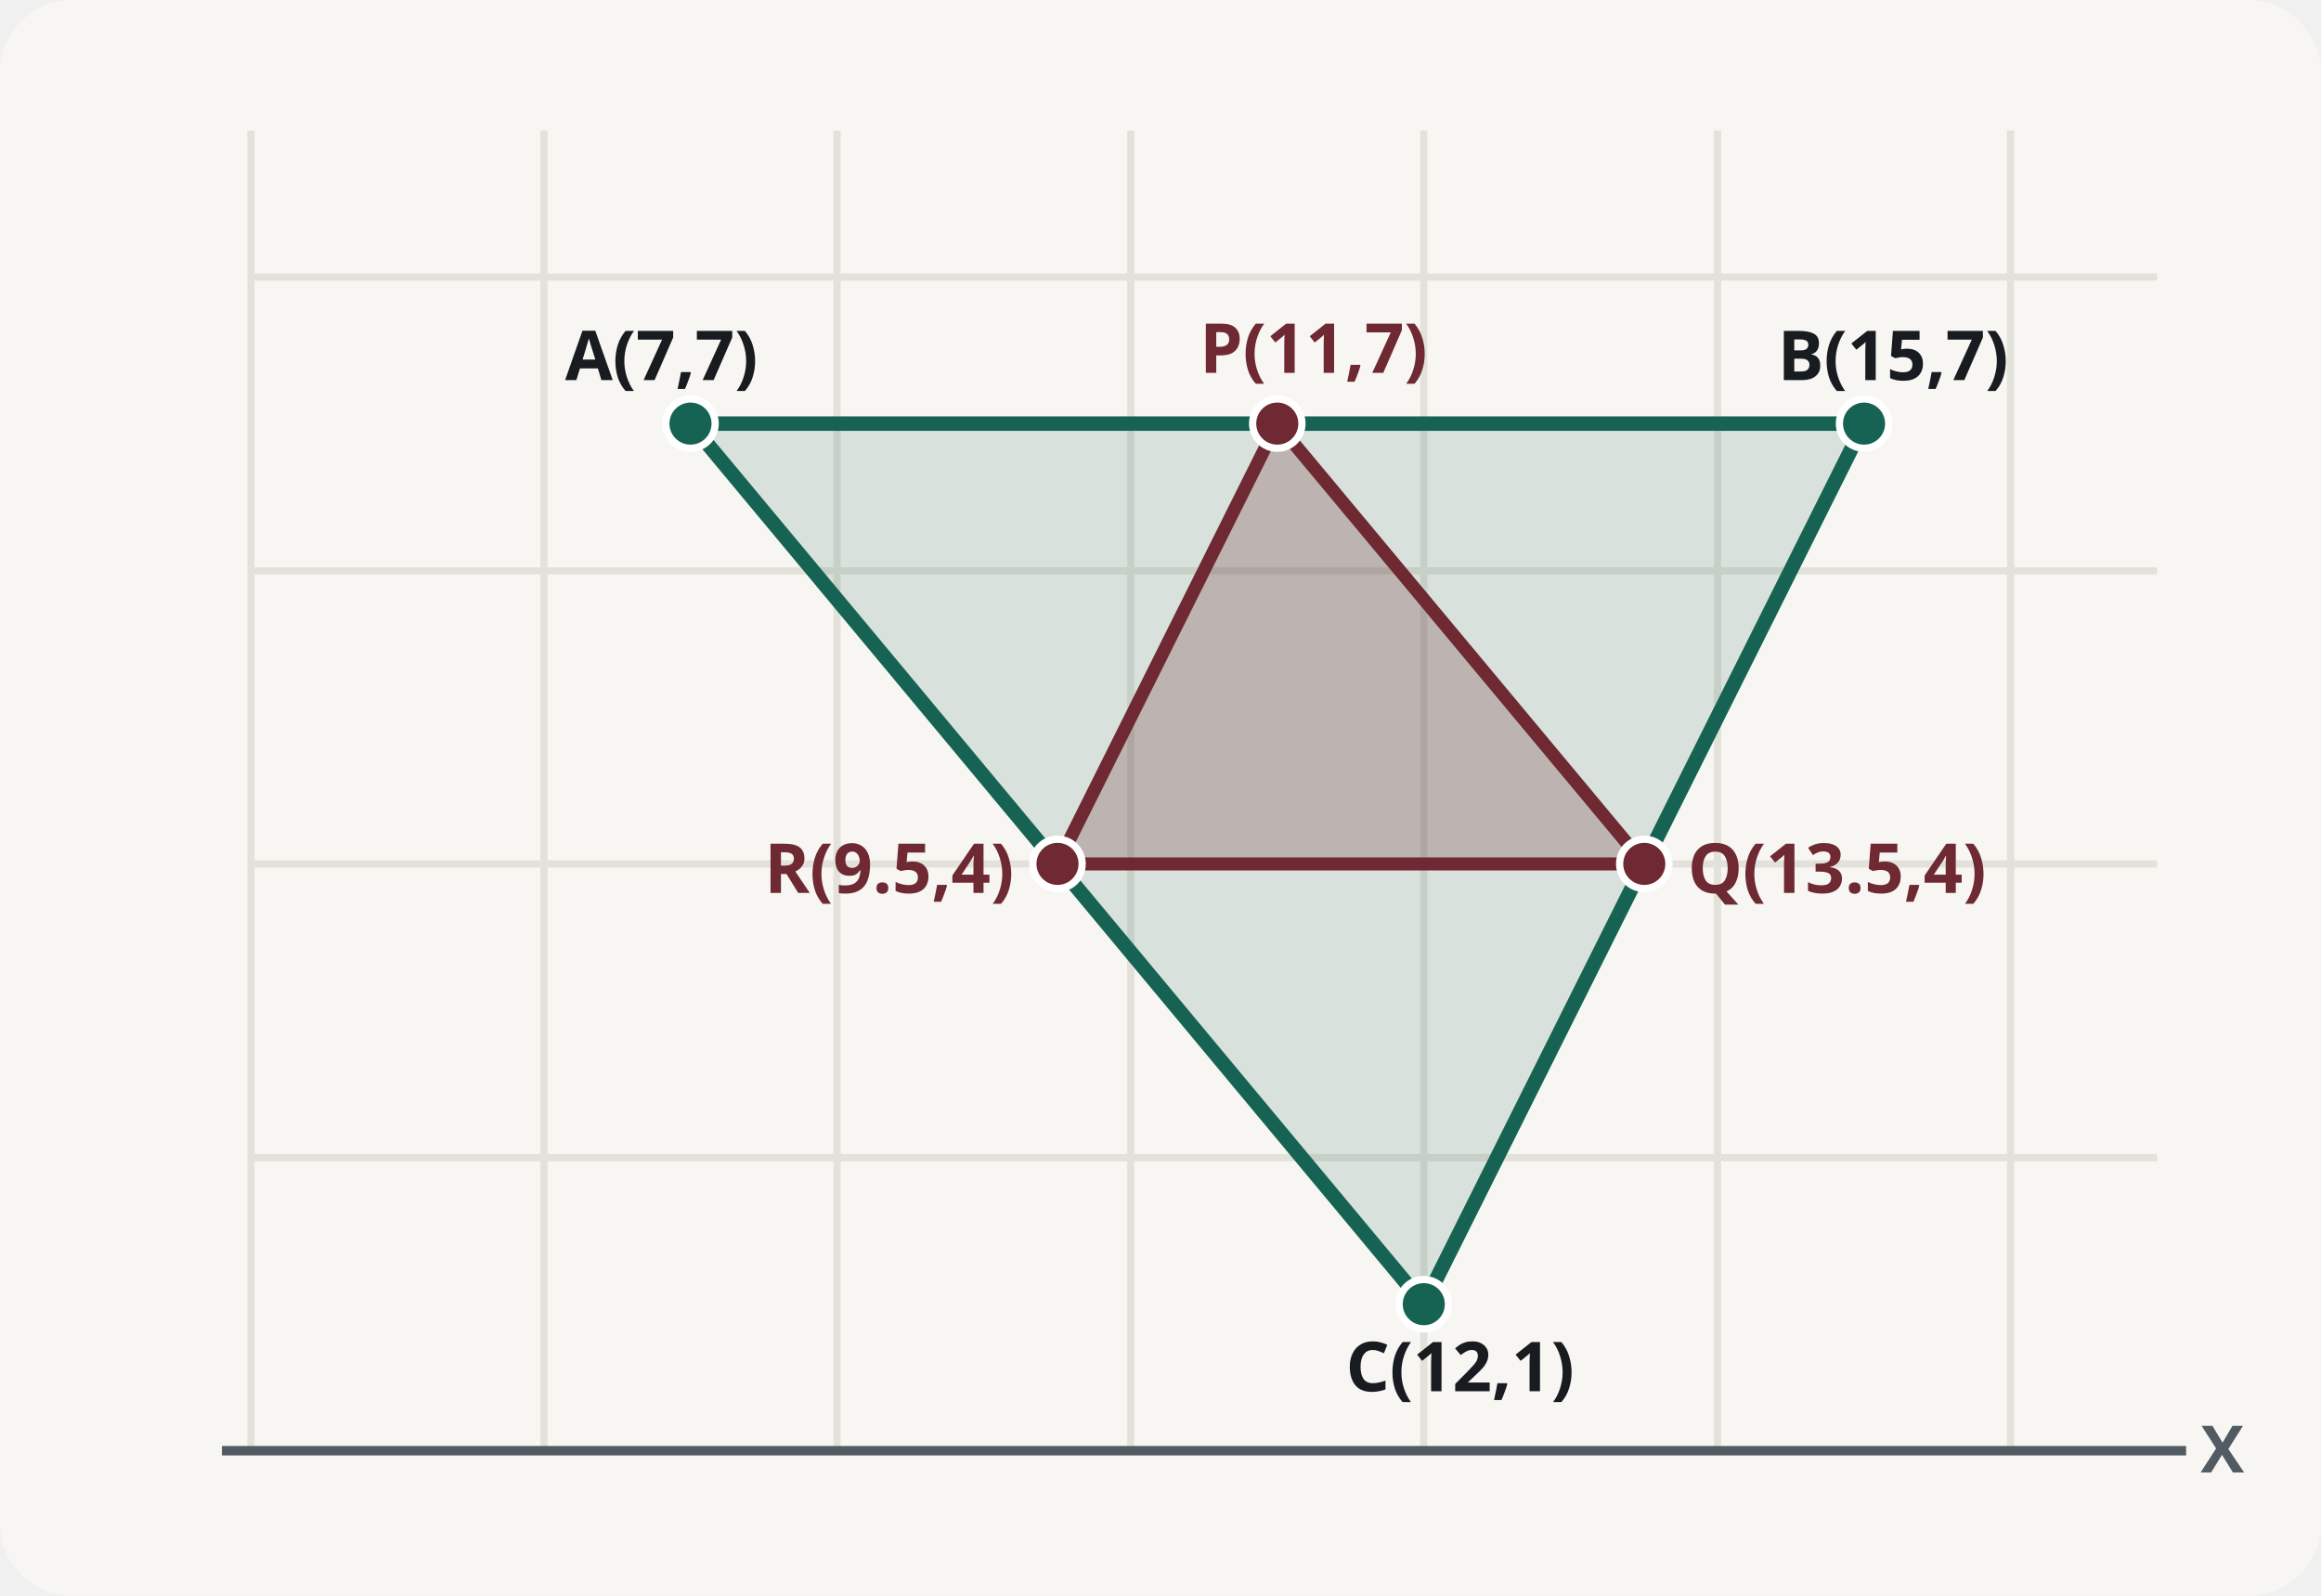
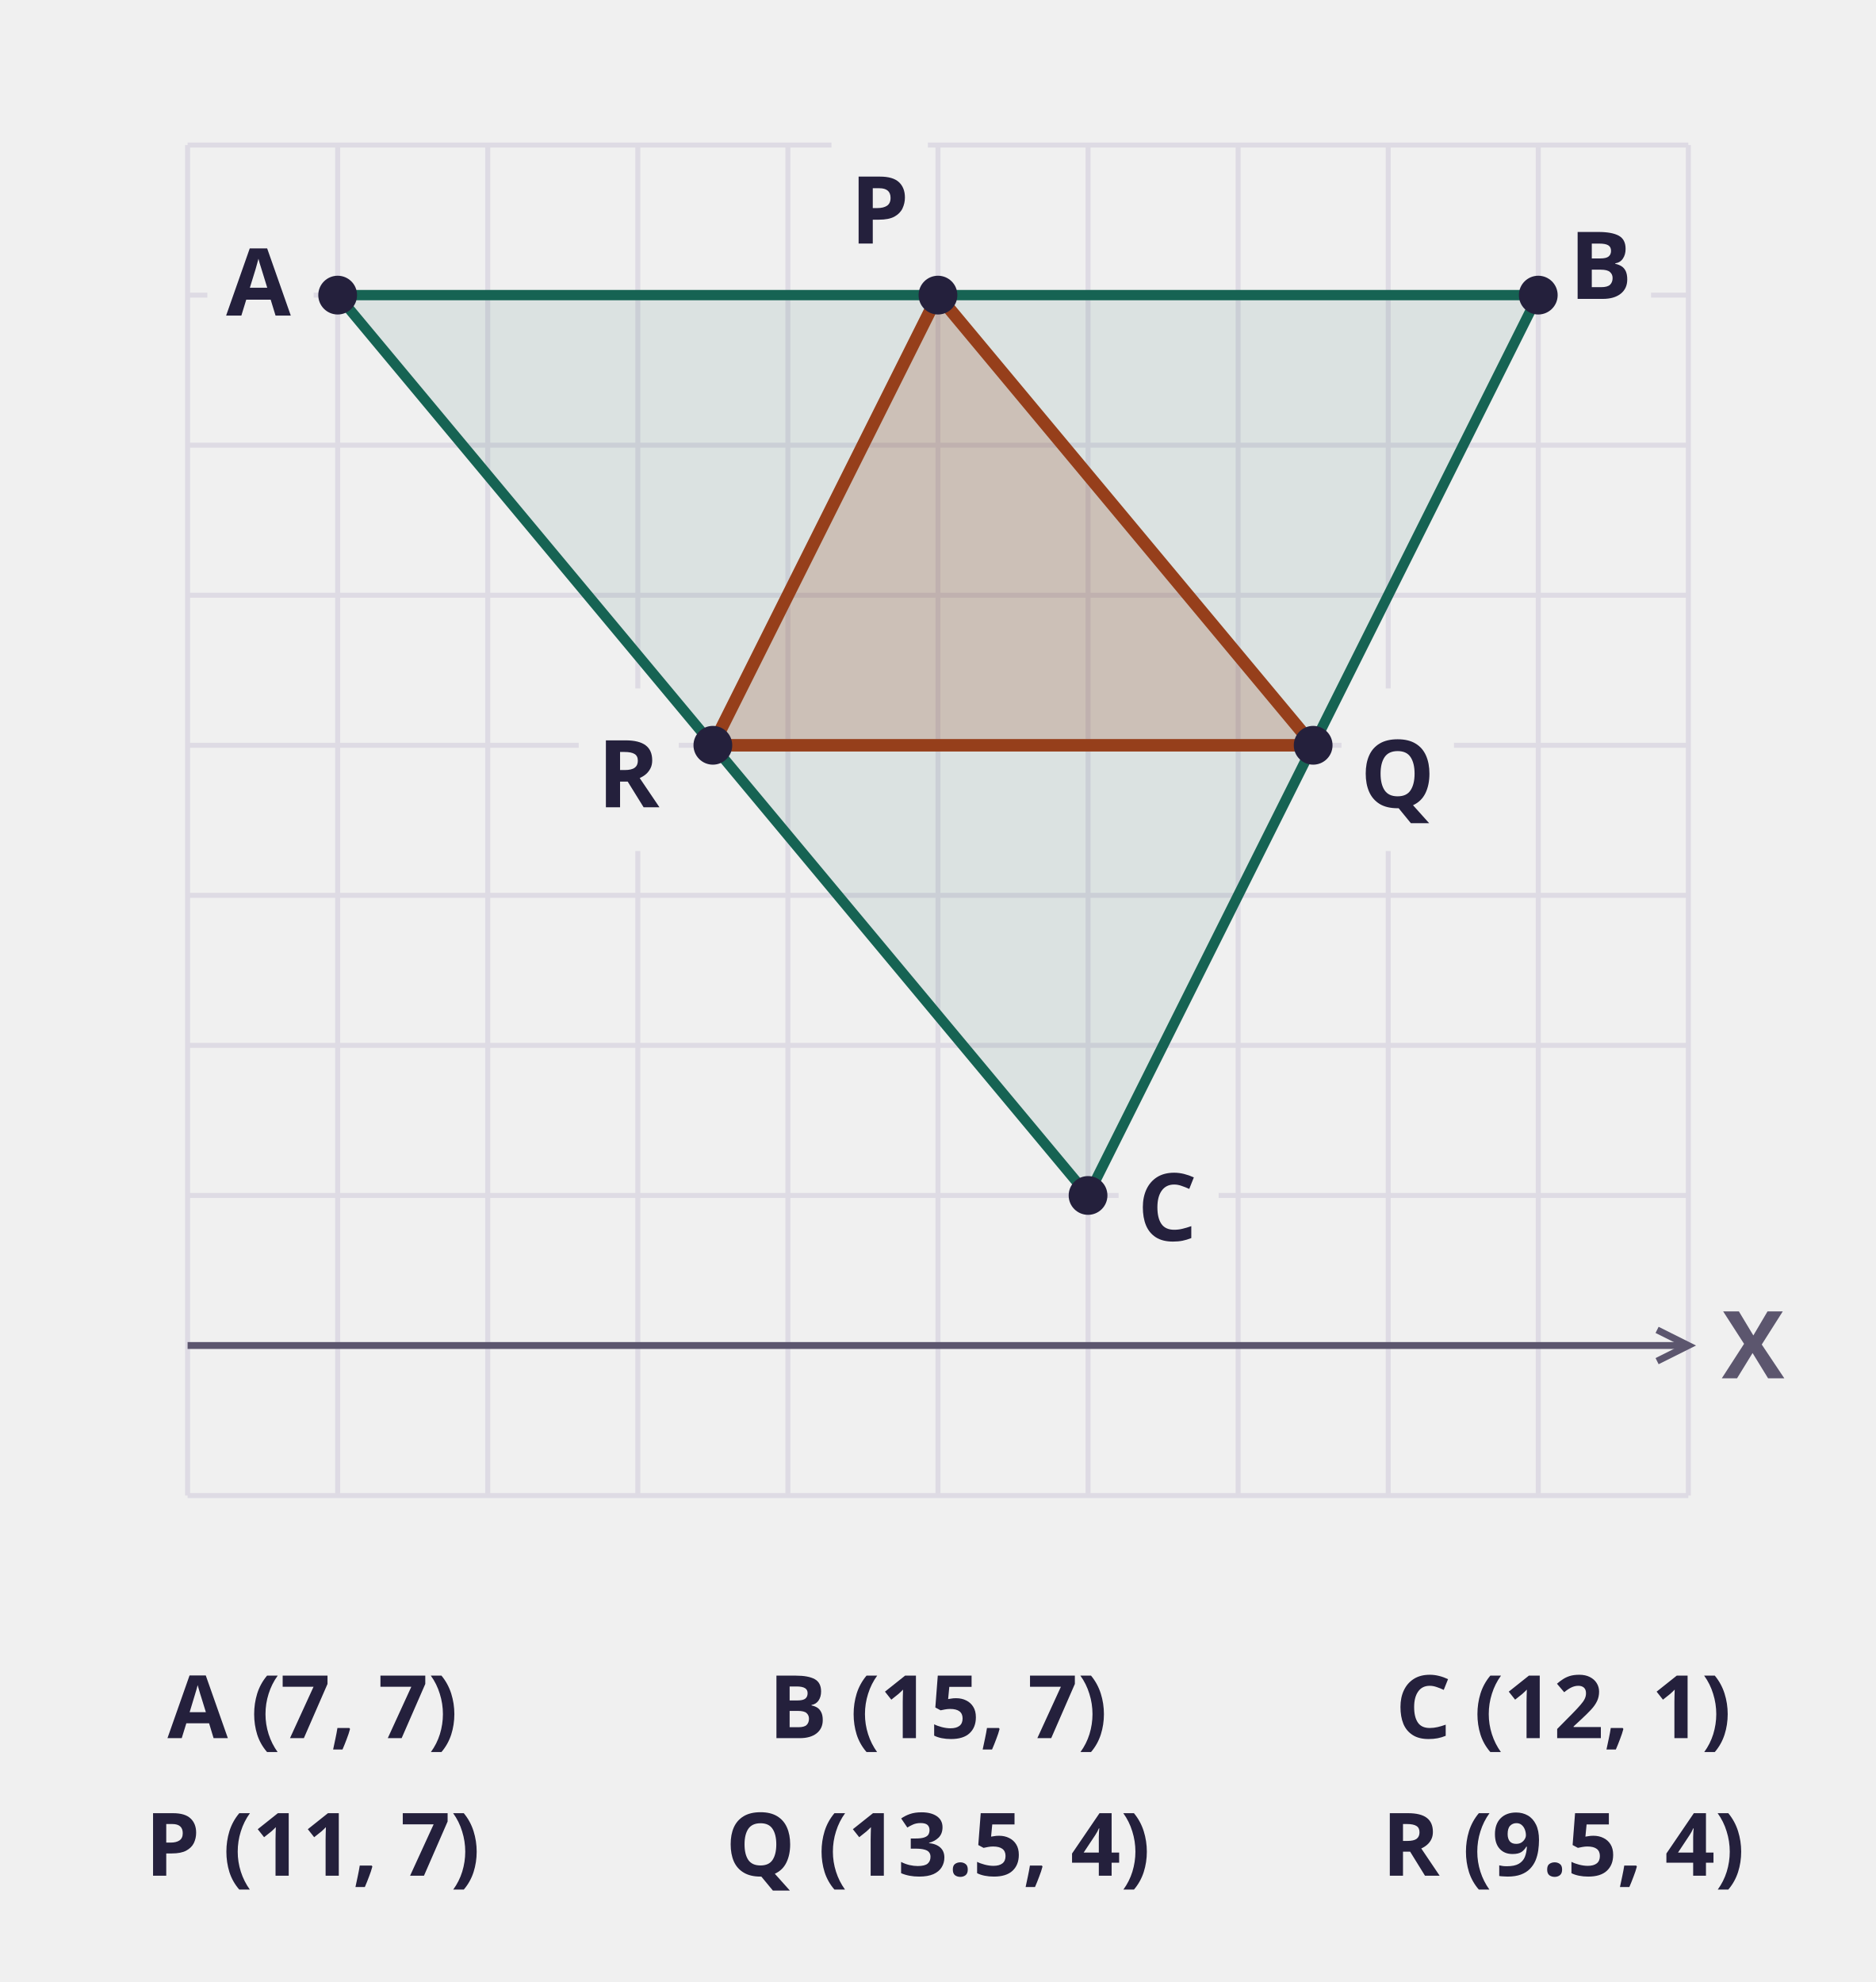
- <svg xmlns="http://www.w3.org/2000/svg" viewBox="0 0 320 220" role="img" aria-labelledby="t desc">
-   <rect width="320" height="220" rx="10" fill="#F7F6F2" />
-   <line x1="34.6" y1="18.0" x2="34.6" y2="200.0" stroke="#E3E2DA" stroke-width="1" />
-   <line x1="75" y1="18.0" x2="75" y2="200.0" stroke="#E3E2DA" stroke-width="1" />
-   <line x1="115.4" y1="18.0" x2="115.4" y2="200.0" stroke="#E3E2DA" stroke-width="1" />
-   <line x1="155.9" y1="18.0" x2="155.9" y2="200.0" stroke="#E3E2DA" stroke-width="1" />
-   <line x1="196.3" y1="18.0" x2="196.3" y2="200.0" stroke="#E3E2DA" stroke-width="1" />
-   <line x1="236.8" y1="18.0" x2="236.8" y2="200.0" stroke="#E3E2DA" stroke-width="1" />
-   <line x1="277.2" y1="18.0" x2="277.2" y2="200.0" stroke="#E3E2DA" stroke-width="1" />
-   <line x1="34.6" y1="200" x2="297.4" y2="200" stroke="#E3E2DA" stroke-width="1" />
-   <line x1="34.6" y1="159.6" x2="297.4" y2="159.6" stroke="#E3E2DA" stroke-width="1" />
-   <line x1="34.6" y1="119.1" x2="297.4" y2="119.1" stroke="#E3E2DA" stroke-width="1" />
-   <line x1="34.6" y1="78.7" x2="297.4" y2="78.7" stroke="#E3E2DA" stroke-width="1" />
-   <line x1="34.6" y1="38.2" x2="297.4" y2="38.2" stroke="#E3E2DA" stroke-width="1" />
-   <line x1="30.6" y1="200" x2="301.4" y2="200" stroke="#525B62" stroke-width="1.3" />
-   <text x="303.4" y="203.0" font-family="system-ui,sans-serif" font-size="9" font-weight="700" fill="#525B62">X</text>
-   <polygon points="95.2,58.4 257,58.4 196.3,179.8" fill="#166353" fill-opacity="0.14" stroke="#166353" stroke-width="2" stroke-linejoin="round" />
-   <polygon points="176.1,58.4 226.7,119.1 145.8,119.1" fill="#6E2933" fill-opacity="0.25" stroke="#6E2933" stroke-width="1.8" stroke-linejoin="round" />
-   <circle cx="95.2" cy="58.4" r="3.4" fill="#166353" stroke="#FFFFFF" stroke-width="1" />
-   <text x="91.2" y="52.4" font-family="system-ui,sans-serif" font-size="9.5" font-weight="700" text-anchor="middle" fill="#181B20">A(7,7)</text>
-   <circle cx="257" cy="58.4" r="3.4" fill="#166353" stroke="#FFFFFF" stroke-width="1" />
-   <text x="261" y="52.4" font-family="system-ui,sans-serif" font-size="9.5" font-weight="700" text-anchor="middle" fill="#181B20">B(15,7)</text>
-   <circle cx="196.3" cy="179.8" r="3.4" fill="#166353" stroke="#FFFFFF" stroke-width="1" />
-   <text x="201.3" y="191.8" font-family="system-ui,sans-serif" font-size="9.5" font-weight="700" text-anchor="middle" fill="#181B20">C(12,1)</text>
-   <circle cx="176.1" cy="58.4" r="3.4" fill="#6E2933" stroke="#FFFFFF" stroke-width="1" />
-   <text x="181.1" y="51.4" font-family="system-ui,sans-serif" font-size="9.5" font-weight="700" text-anchor="middle" fill="#6E2933">P(11,7)</text>
-   <circle cx="226.7" cy="119.1" r="3.4" fill="#6E2933" stroke="#FFFFFF" stroke-width="1" />
-   <text x="232.7" y="123.1" font-family="system-ui,sans-serif" font-size="9.5" font-weight="700" text-anchor="start" fill="#6E2933">Q(13.5,4)</text>
-   <circle cx="145.8" cy="119.1" r="3.4" fill="#6E2933" stroke="#FFFFFF" stroke-width="1" />
-   <text x="139.8" y="123.1" font-family="system-ui,sans-serif" font-size="9.5" font-weight="700" text-anchor="end" fill="#6E2933">R(9.5,4)</text>
+ <svg xmlns="http://www.w3.org/2000/svg" role="img" viewBox="0 0 300 317" font-family="system-ui, sans-serif" font-weight="550" aria-labelledby="t desc">
+   <g aria-hidden="true" stroke="#dedbe4" stroke-width=".8">
+     <line x1="30" y1="23.2" x2="30" y2="239.2" />
+     <line x1="54" y1="23.2" x2="54" y2="239.2" />
+     <line x1="78" y1="23.2" x2="78" y2="239.2" />
+     <line x1="102" y1="23.2" x2="102" y2="110.112" />
+     <line x1="102" y1="136.112" x2="102" y2="239.2" />
+     <line x1="126" y1="23.2" x2="126" y2="239.2" />
+     <line x1="150" y1="23.2" x2="150" y2="239.2" />
+     <line x1="174" y1="23.2" x2="174" y2="239.2" />
+     <line x1="198" y1="23.2" x2="198" y2="239.2" />
+     <line x1="222" y1="23.2" x2="222" y2="110.112" />
+     <line x1="222" y1="136.112" x2="222" y2="239.2" />
+     <line x1="246" y1="23.2" x2="246" y2="239.2" />
+     <line x1="270" y1="23.2" x2="270" y2="239.2" />
+     <line x1="30" y1="239.2" x2="270" y2="239.2" />
+     <line x1="30" y1="191.2" x2="178.883" y2="191.2" />
+     <line x1="194.883" y1="191.2" x2="270" y2="191.2" />
+     <line x1="30" y1="167.2" x2="270" y2="167.2" />
+     <line x1="30" y1="143.2" x2="270" y2="143.2" />
+     <line x1="30" y1="119.2" x2="92.547" y2="119.2" />
+     <line x1="108.547" y1="119.2" x2="214.523" y2="119.2" />
+     <line x1="232.523" y1="119.2" x2="270" y2="119.2" />
+     <line x1="30" y1="95.2" x2="270" y2="95.2" />
+     <line x1="30" y1="71.2" x2="270" y2="71.2" />
+     <line x1="30" y1="47.2" x2="33.156" y2="47.2" />
+     <line x1="50.156" y1="47.2" x2="247.945" y2="47.2" />
+     <line x1="264.038" y1="47.2" x2="270" y2="47.2" />
+     <line x1="30" y1="23.2" x2="132.965" y2="23.2" />
+     <line x1="148.387" y1="23.2" x2="270" y2="23.2" />
+   </g>
+   <polygon points="54,47.2 246,47.2 174,191.2" fill="#166353" fill-opacity="0.09" data-dg-region="ABC" />
+   <polygon points="150,47.2 210,119.2 114,119.2" fill="#963f1b" fill-opacity="0.21" data-dg-region="PQR" data-dg-obstacle="region-PQR" data-dg-fill="" />
+   <line x1="30" y1="215.2" x2="270" y2="215.2" stroke="#5c566e" stroke-width="1.1" data-dg-obstacle="X-axis" />
+   <polyline points="265,212.7 270,215.2 265,217.7" fill="none" stroke="#5c566e" stroke-width="1.1" data-dg-obstacle="X-arrow" />
+   <line x1="54" y1="47.2" x2="246" y2="47.2" stroke="#166353" stroke-width="1.65" stroke-linecap="round" data-dg-obstacle="AB" data-dg-edge="AB" />
+   <line x1="246" y1="47.2" x2="174" y2="191.2" stroke="#166353" stroke-width="1.65" stroke-linecap="round" data-dg-obstacle="BC" data-dg-edge="BC" />
+   <line x1="174" y1="191.2" x2="54" y2="47.2" stroke="#166353" stroke-width="1.65" stroke-linecap="round" data-dg-obstacle="CA" data-dg-edge="CA" />
+   <line x1="150" y1="47.2" x2="210" y2="119.2" stroke="#963f1b" stroke-width="2" stroke-linecap="round" data-dg-obstacle="PQ" data-dg-edge="PQ" />
+   <line x1="210" y1="119.2" x2="114" y2="119.2" stroke="#963f1b" stroke-width="2" stroke-linecap="round" data-dg-obstacle="QR" data-dg-edge="QR" />
+   <line x1="114" y1="119.2" x2="150" y2="47.2" stroke="#963f1b" stroke-width="2" stroke-linecap="round" data-dg-obstacle="RP" data-dg-edge="RP" />
+   <circle cx="54" cy="47.2" r="3.1" fill="#24203c" data-dg-obstacle="point-A" data-dg-fill="" data-dg-point="A" />
+   <circle cx="246" cy="47.2" r="3.1" fill="#24203c" data-dg-obstacle="point-B" data-dg-fill="" data-dg-point="B" />
+   <circle cx="174" cy="191.2" r="3.1" fill="#24203c" data-dg-obstacle="point-C" data-dg-fill="" data-dg-point="C" />
+   <circle cx="150" cy="47.2" r="3.1" fill="#24203c" data-dg-obstacle="point-P" data-dg-fill="" data-dg-point="P" />
+   <circle cx="210" cy="119.2" r="3.1" fill="#24203c" data-dg-obstacle="point-Q" data-dg-fill="" data-dg-point="Q" />
+   <circle cx="114" cy="119.2" r="3.1" fill="#24203c" data-dg-obstacle="point-R" data-dg-fill="" data-dg-point="R" />
+   <text text-anchor="middle" dy=".35em" fill="#5c566e" data-dg-label="X" data-dg-font="vertex" x="280.35" y="215.2" font-size="15">X</text>
+   <text text-anchor="middle" dy=".35em" fill="#24203c" data-dg-label="A" data-dg-font="vertex" x="41.336" y="45.227" font-size="15">A</text>
+   <text text-anchor="middle" dy=".35em" fill="#24203c" data-dg-label="B" data-dg-font="vertex" x="255.991" y="42.554" font-size="15">B</text>
+   <text text-anchor="middle" dy=".35em" fill="#24203c" data-dg-label="C" data-dg-font="vertex" x="186.664" y="193.173" font-size="15">C</text>
+   <text text-anchor="middle" dy=".35em" fill="#24203c" data-dg-label="P" data-dg-font="vertex" x="140.676" y="33.7" font-size="15">P</text>
+   <text text-anchor="middle" dy=".35em" fill="#24203c" data-dg-label="Q" data-dg-font="vertex" x="223.5" y="123.862" font-size="15">Q</text>
+   <text text-anchor="middle" dy=".35em" fill="#24203c" data-dg-label="R" data-dg-font="vertex" x="100.5" y="123.862" font-size="15">R</text>
+   <text x="50" y="278" text-anchor="middle" font-size="14" fill="#24203c">A (7, 7)</text>
+   <text x="150" y="278" text-anchor="middle" font-size="14" fill="#24203c">B (15, 7)</text>
+   <text x="250" y="278" text-anchor="middle" font-size="14" fill="#24203c">C (12, 1)</text>
+   <text x="50" y="300" text-anchor="middle" font-size="14" fill="#24203c">P (11, 7)</text>
+   <text x="150" y="300" text-anchor="middle" font-size="14" fill="#24203c">Q (13.5, 4)</text>
+   <text x="250" y="300" text-anchor="middle" font-size="14" fill="#24203c">R (9.5, 4)</text>
</svg>
